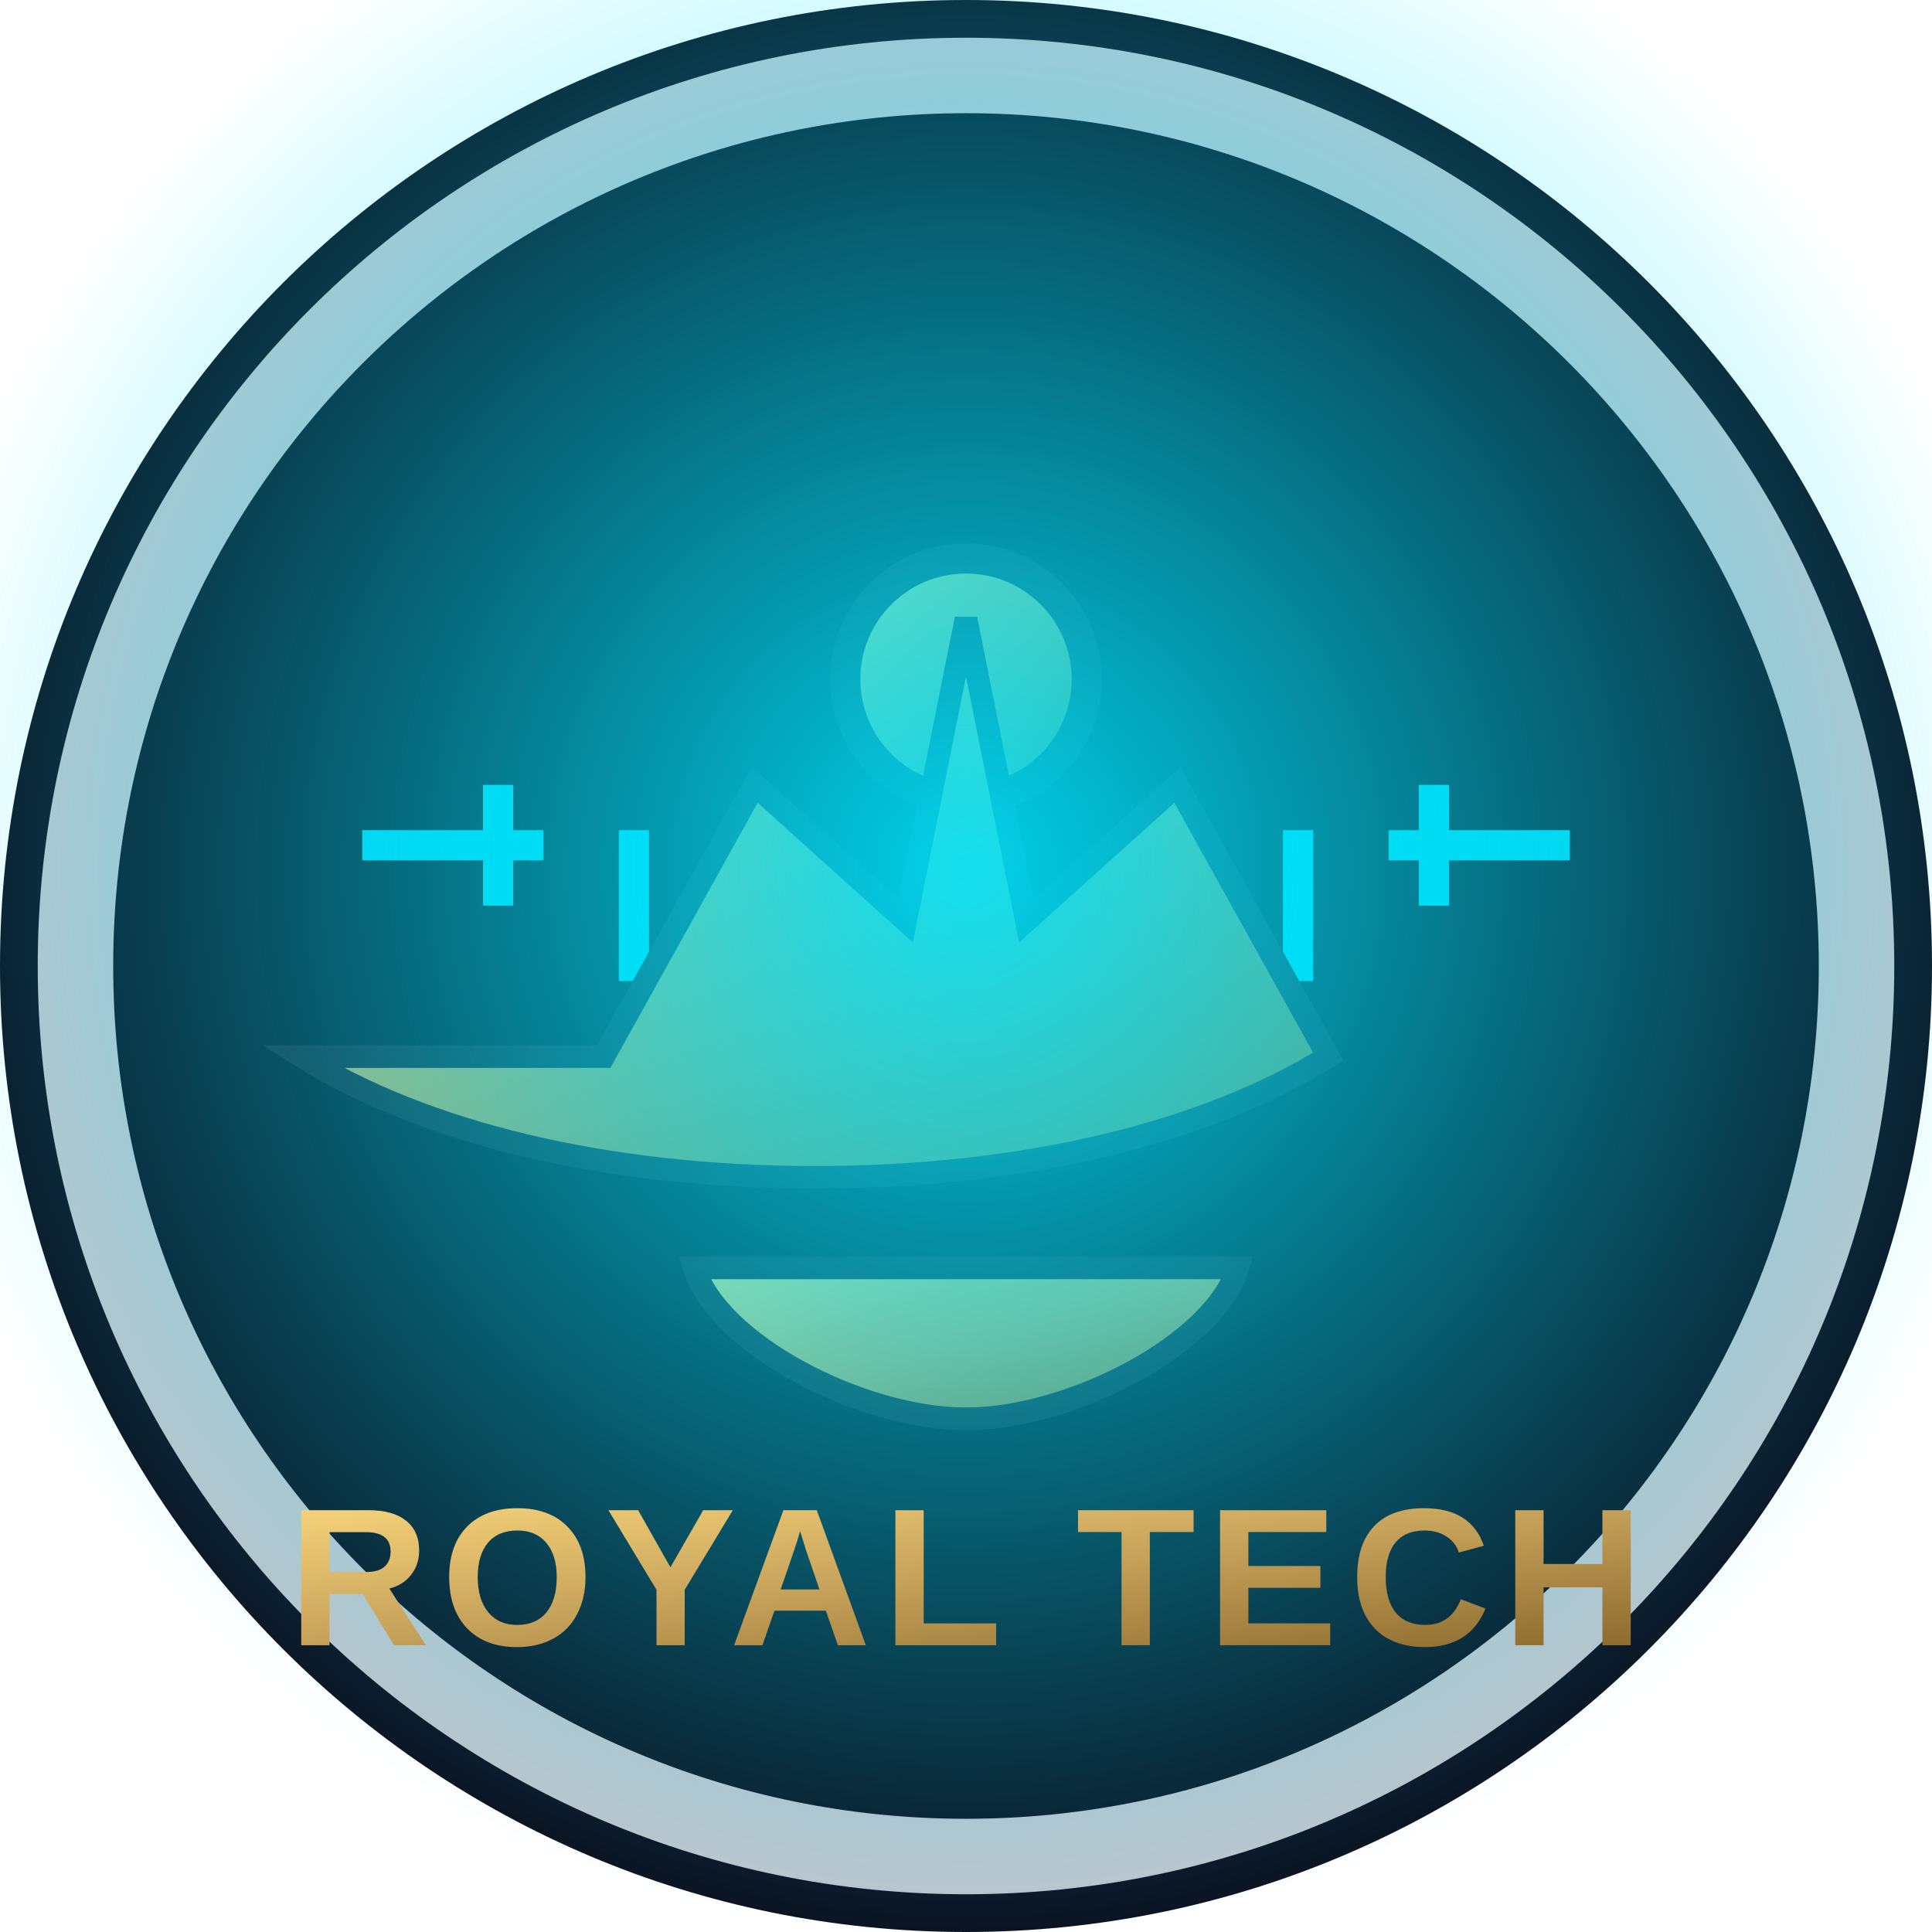
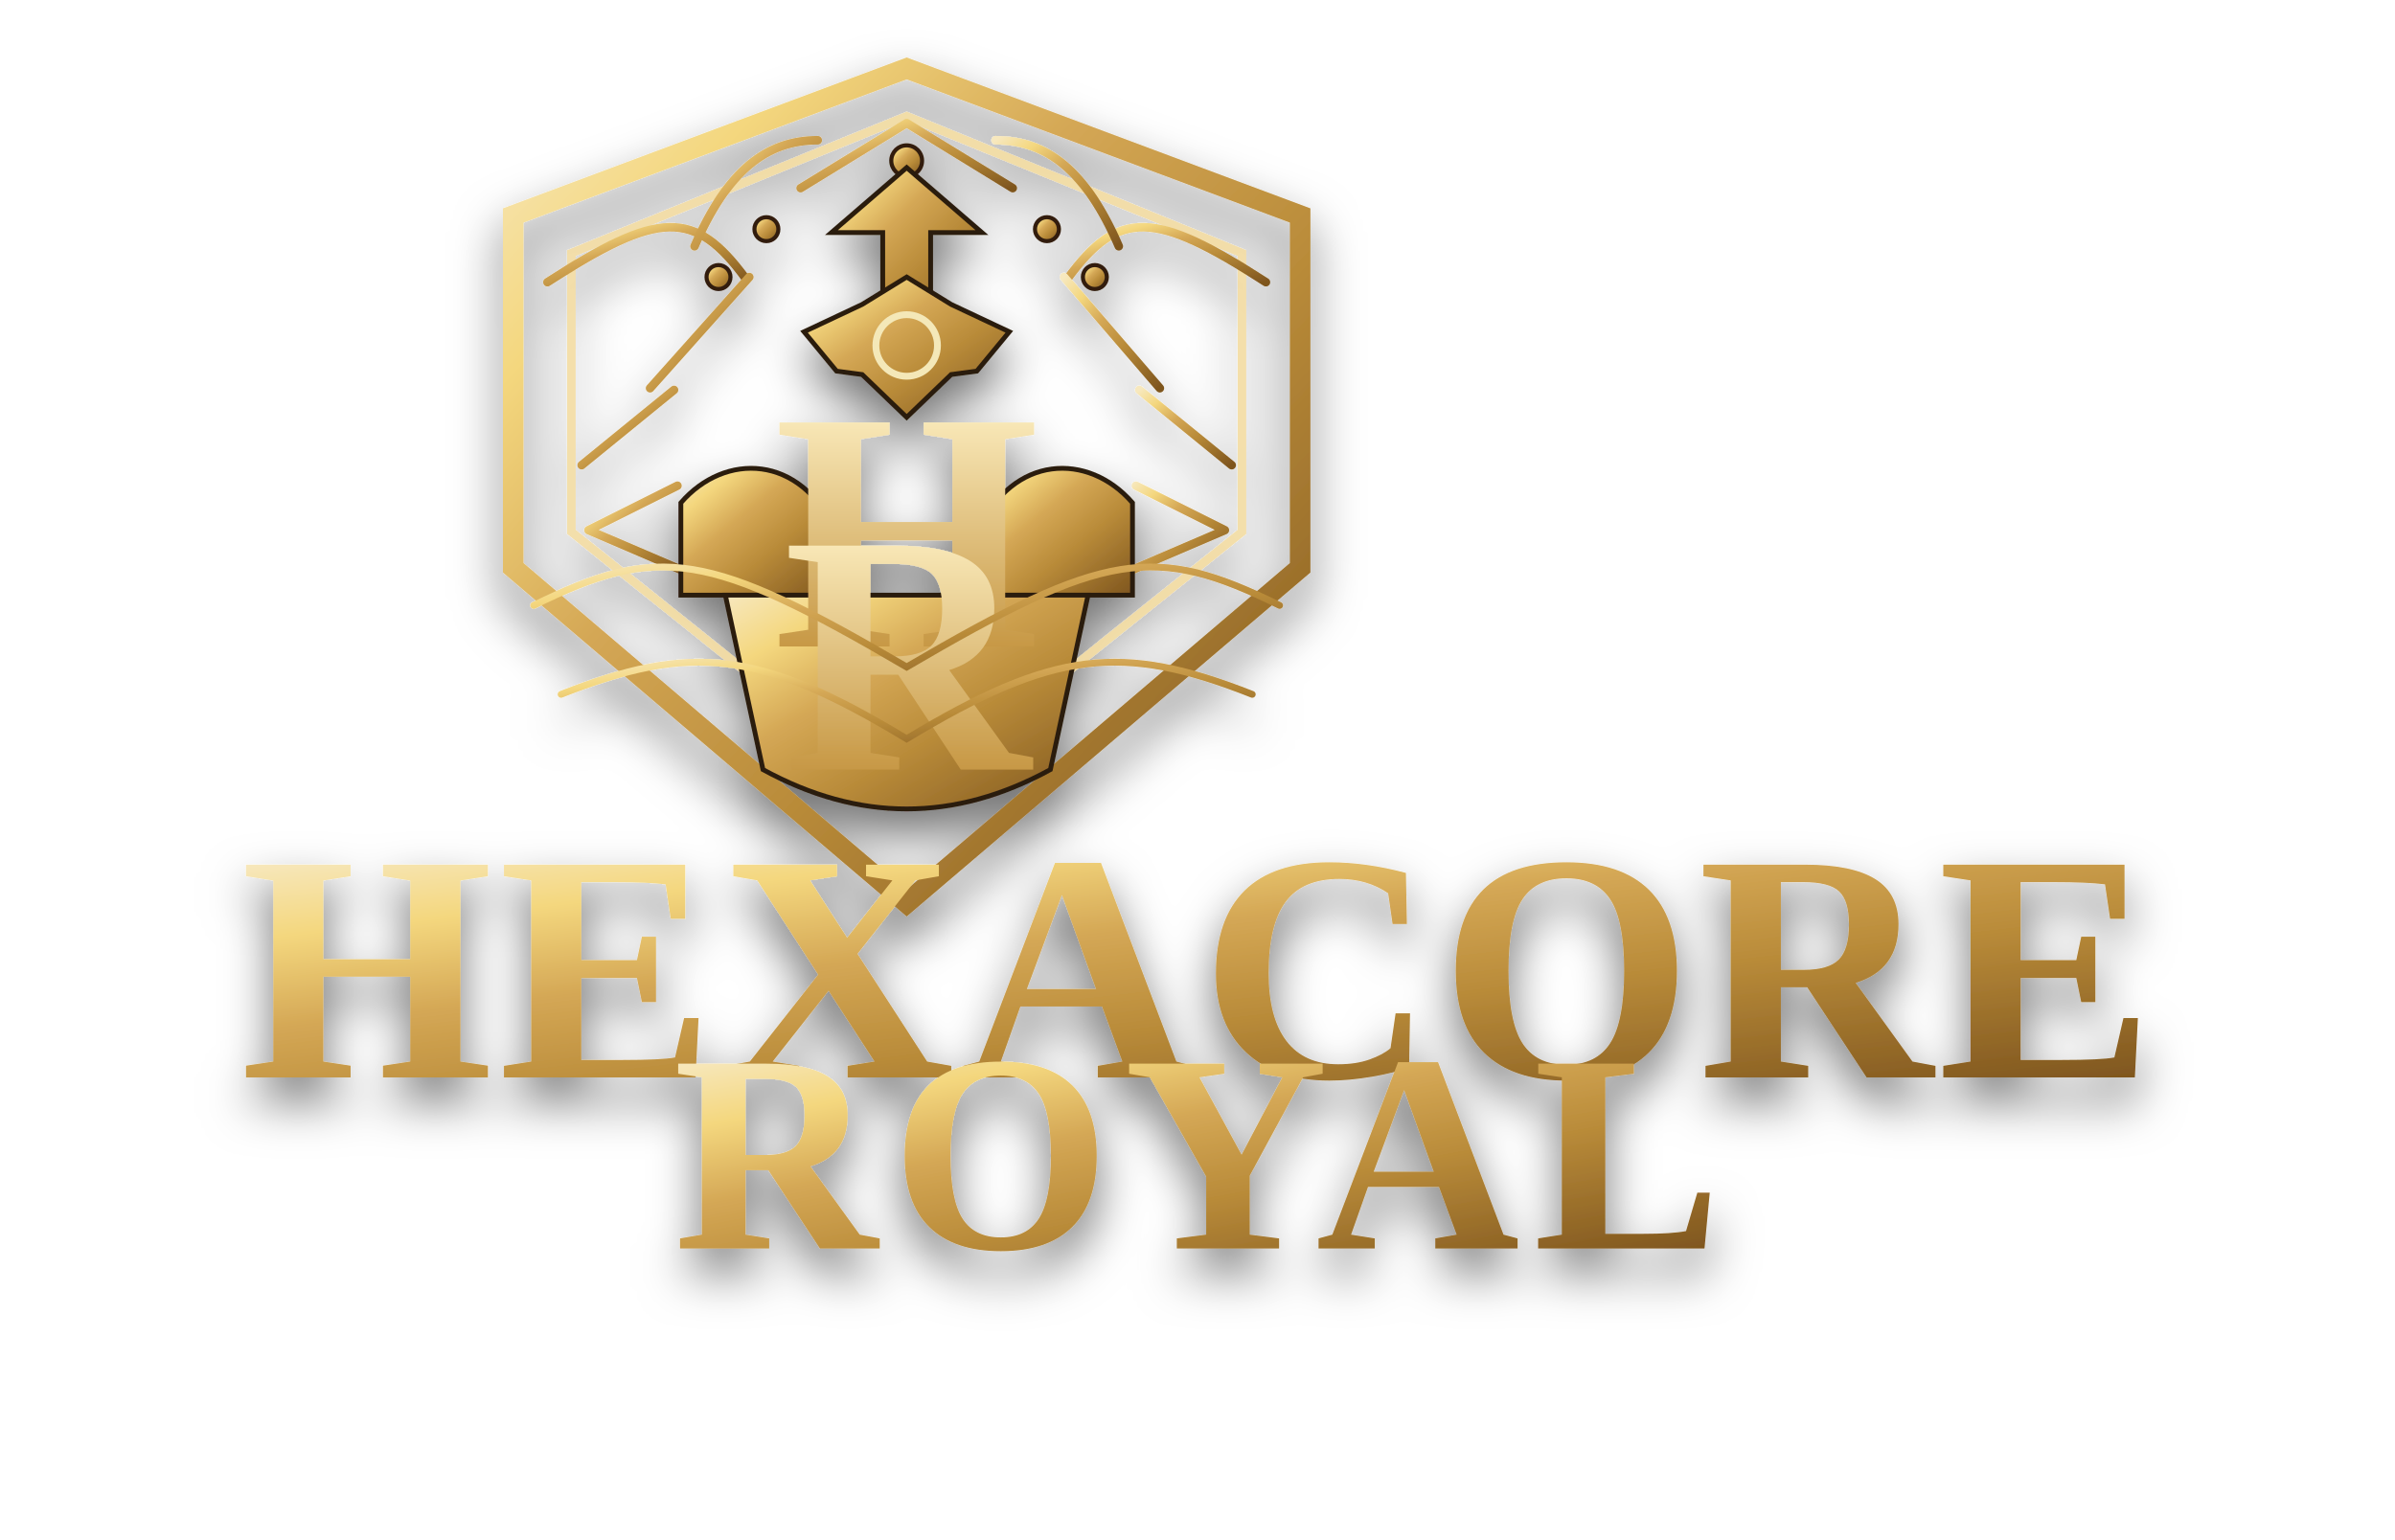
- <svg xmlns="http://www.w3.org/2000/svg" width="256" height="256" viewBox="0 0 256 256">
+ <svg xmlns="http://www.w3.org/2000/svg" viewBox="0 0 1400 900" role="img" aria-labelledby="title desc">
  <defs>
-     <linearGradient id="gold" x1="0" y1="0" x2="1" y2="1">
-       <stop offset="0" stop-color="#F5D27A" />
-       <stop offset="0.5" stop-color="#C5A059" />
-       <stop offset="1" stop-color="#8C6B2E" />
+     <linearGradient id="gold" x1="0%" y1="0%" x2="100%" y2="100%">
+       <stop offset="0%" stop-color="#F7E8BE" />
+       <stop offset="18%" stop-color="#F4D77E" />
+       <stop offset="39%" stop-color="#D4A755" />
+       <stop offset="62%" stop-color="#B98B39" />
+       <stop offset="100%" stop-color="#7E551E" />
    </linearGradient>
-     <radialGradient id="cyanGlow" cx="50%" cy="45%" r="55%">
-       <stop offset="0" stop-color="#00e6ff" stop-opacity="0.9" />
-       <stop offset="1" stop-color="#00e6ff" stop-opacity="0" />
-     </radialGradient>
+     <linearGradient id="goldSoft" x1="0%" y1="0%" x2="0%" y2="100%">
+       <stop offset="0%" stop-color="#F8E7B6" />
+       <stop offset="100%" stop-color="#C79845" />
+     </linearGradient>
+     <filter id="shadow" x="-20%" y="-20%" width="140%" height="140%">
+       <feDropShadow dx="0" dy="14" stdDeviation="14" flood-color="#000000" flood-opacity="0.55" />
+     </filter>
  </defs>
-   <rect width="256" height="256" rx="128" fill="#0b1221" />
-   <circle cx="128" cy="128" r="118" fill="none" stroke="#C0C4CC" stroke-width="10" />
-   <circle cx="128" cy="90" r="16" fill="url(#gold)" stroke="#1E2230" stroke-width="4" />
-   <g fill="none" stroke="#00e6ff" stroke-width="4" opacity="0.9">
-     <path d="M48 112h24m-6-8v16m18-10v20m20-16v22m18-18v24" />
-     <path d="M208 112h-24m6-8v16m-18-10v20m-20-16v22m-18-18v24" />
+   <g filter="url(#shadow)">
+     <g transform="translate(200 20)">
+       <path d="M330 20 L560 106 L560 312 L330 508 L100 312 L100 106 Z" fill="none" stroke="url(#gold)" stroke-width="12" />
+       <path d="M330 48 L526 128 L526 291 L330 448 L134 291 L134 128 Z" fill="none" stroke="#F3DB9F" stroke-opacity="0.85" stroke-width="5" />
+       <g fill="none" stroke="url(#gold)" stroke-width="5" stroke-linecap="round" stroke-linejoin="round">
+         <path d="M120 145 C185 103, 206 102, 236 143" />
+         <path d="M540 145 C475 103, 454 102, 424 143" />
+         <path d="M206 124 C225 80, 248 62, 278 62" />
+         <path d="M454 124 C435 80, 412 62, 382 62" />
+         <path d="M148 142 L232 142" />
+         <path d="M512 142 L428 142" />
+         <path d="M268 90 L330 52 L392 90" />
+         <path d="M238 142 L180 207" />
+         <path d="M422 142 L478 207" />
+       </g>
+       <g fill="url(#gold)" stroke="#321F10" stroke-width="2.4">
+         <circle cx="330" cy="74" r="9" />
+         <circle cx="248" cy="114" r="7" />
+         <circle cx="412" cy="114" r="7" />
+         <circle cx="220" cy="142" r="7" />
+         <circle cx="440" cy="142" r="7" />
+       </g>
+       <g fill="url(#gold)" stroke="#2B1C0D" stroke-width="2.8">
+         <path d="M286 116 L330 78 L374 116 L344 116 L344 166 L316 166 L316 116 Z" />
+         <path d="M270 174 L304 158 L330 142 L356 158 L390 174 L371 197 L356 199 L330 224 L304 199 L289 197 Z" />
+         <circle cx="330" cy="182" r="18" fill="none" stroke="#F4E8B8" stroke-width="4" />
+       </g>
+       <g fill="none" stroke="url(#gold)" stroke-width="5" stroke-linecap="round" stroke-linejoin="round">
+         <path d="M140 252 L194 208" />
+         <path d="M520 252 L466 208" />
+         <path d="M196 264 L144 290 L200 314" />
+         <path d="M464 264 L516 290 L460 314" />
+       </g>
+       <g fill="url(#gold)" stroke="#2C1D10" stroke-width="2.8">
+         <path d="M198 274 C224 244, 268 246, 288 290 L288 328 L198 328 Z" />
+         <path d="M462 274 C436 244, 392 246, 372 290 L372 328 L462 328 Z" />
+         <path d="M224 328 L436 328 L414 430 Q330 476 246 430 Z" />
+       </g>
+       <g>
+         <text x="330" y="358" text-anchor="middle" font-size="200" font-family="Georgia, 'Times New Roman', serif" font-weight="700" fill="url(#goldSoft)" letter-spacing="-12">H</text>
+         <text x="330" y="430" text-anchor="middle" font-size="200" font-family="Georgia, 'Times New Roman', serif" font-weight="700" fill="url(#goldSoft)" letter-spacing="-12">R</text>
+       </g>
+       <g fill="none" stroke="url(#gold)" stroke-width="4" stroke-linecap="round">
+         <path d="M112 334 C185 298, 214 302, 330 370 C446 302, 475 298, 548 334" />
+         <path d="M128 386 C204 356, 244 360, 330 412 C416 360, 456 356, 532 386" />
+       </g>
+     </g>
+     <g transform="translate(0 510)" text-anchor="middle">
+       <text x="700" y="120" font-size="190" font-family="Georgia, 'Times New Roman', serif" font-weight="700" fill="url(#gold)" letter-spacing="3">HEXACORE</text>
+       <path d="M350 145 H1050" stroke="url(#gold)" stroke-width="10" stroke-linecap="round" />
+       <text x="700" y="220" font-size="165" font-family="Georgia, 'Times New Roman', serif" font-weight="700" fill="url(#gold)" letter-spacing="8">ROYAL</text>
+     </g>
  </g>
-   <g fill="url(#gold)" stroke="#1E2230" stroke-width="3">
-     <path d="M80 140l20-36 20 18 8-40 8 40 20-18 20 36c-16 10-40 16-68 16s-52-6-68-16z" />
-     <path d="M92 168h72c-3 10-22 20-36 20s-33-10-36-20z" />
-   </g>
-   <rect x="0" y="0" width="256" height="256" fill="url(#cyanGlow)" />
-   <text x="128" y="218" font-family="Segoe UI, Arial, sans-serif" font-size="26" font-weight="700" text-anchor="middle" fill="url(#gold)" letter-spacing="1.5">
-     ROYAL TECH
-   </text>
</svg>
